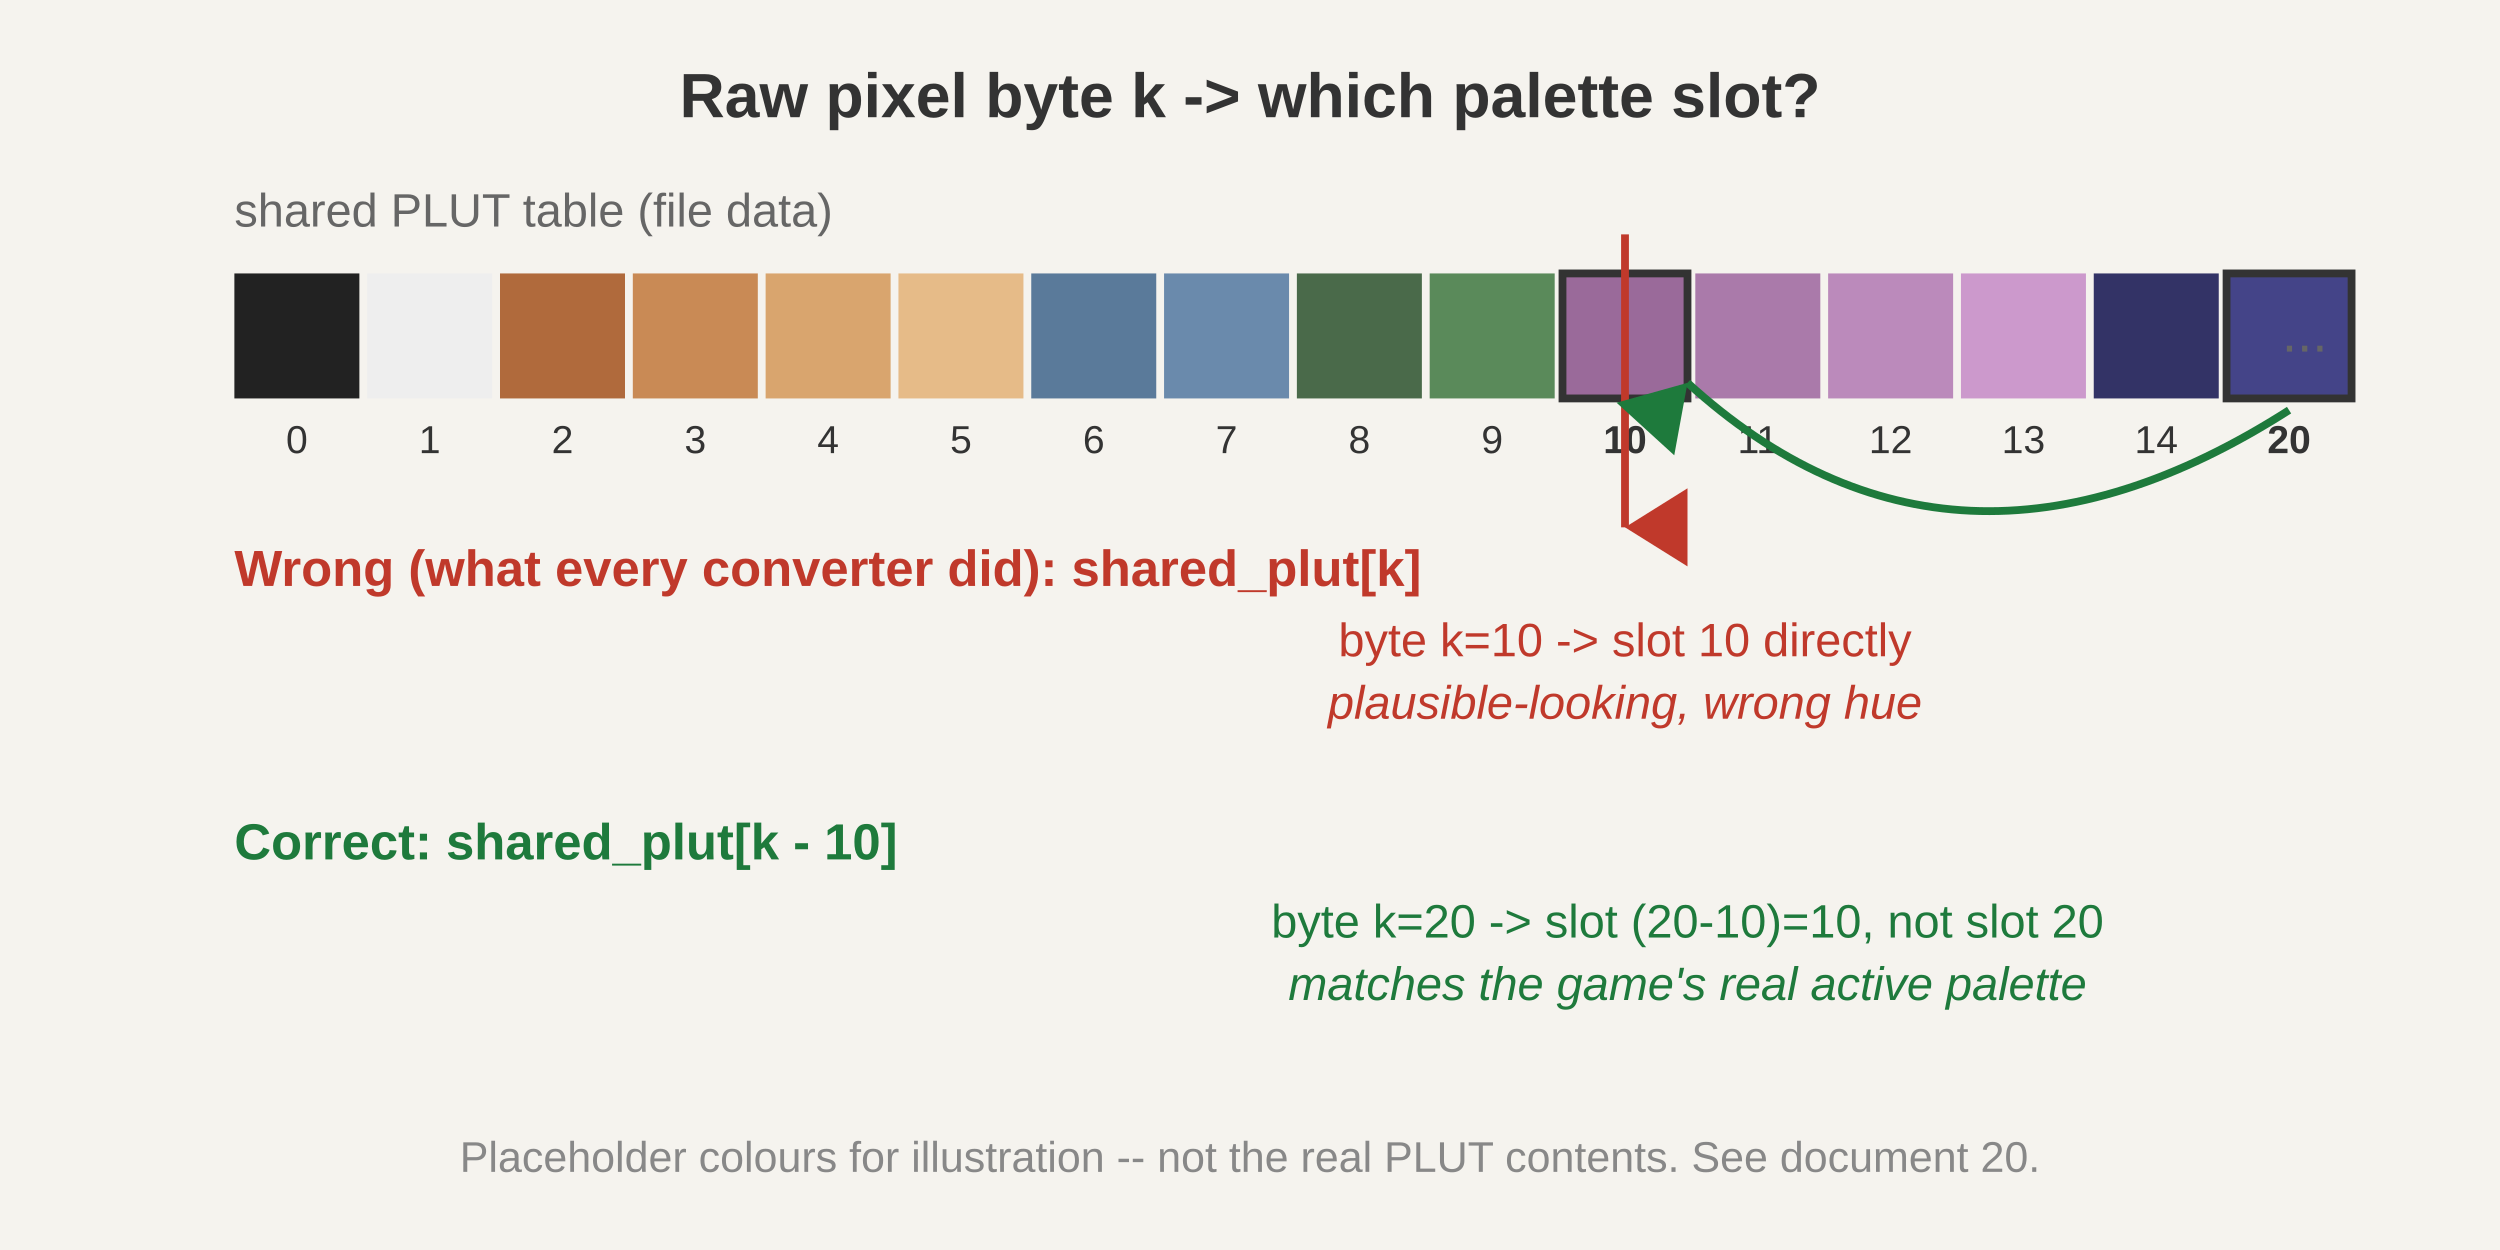
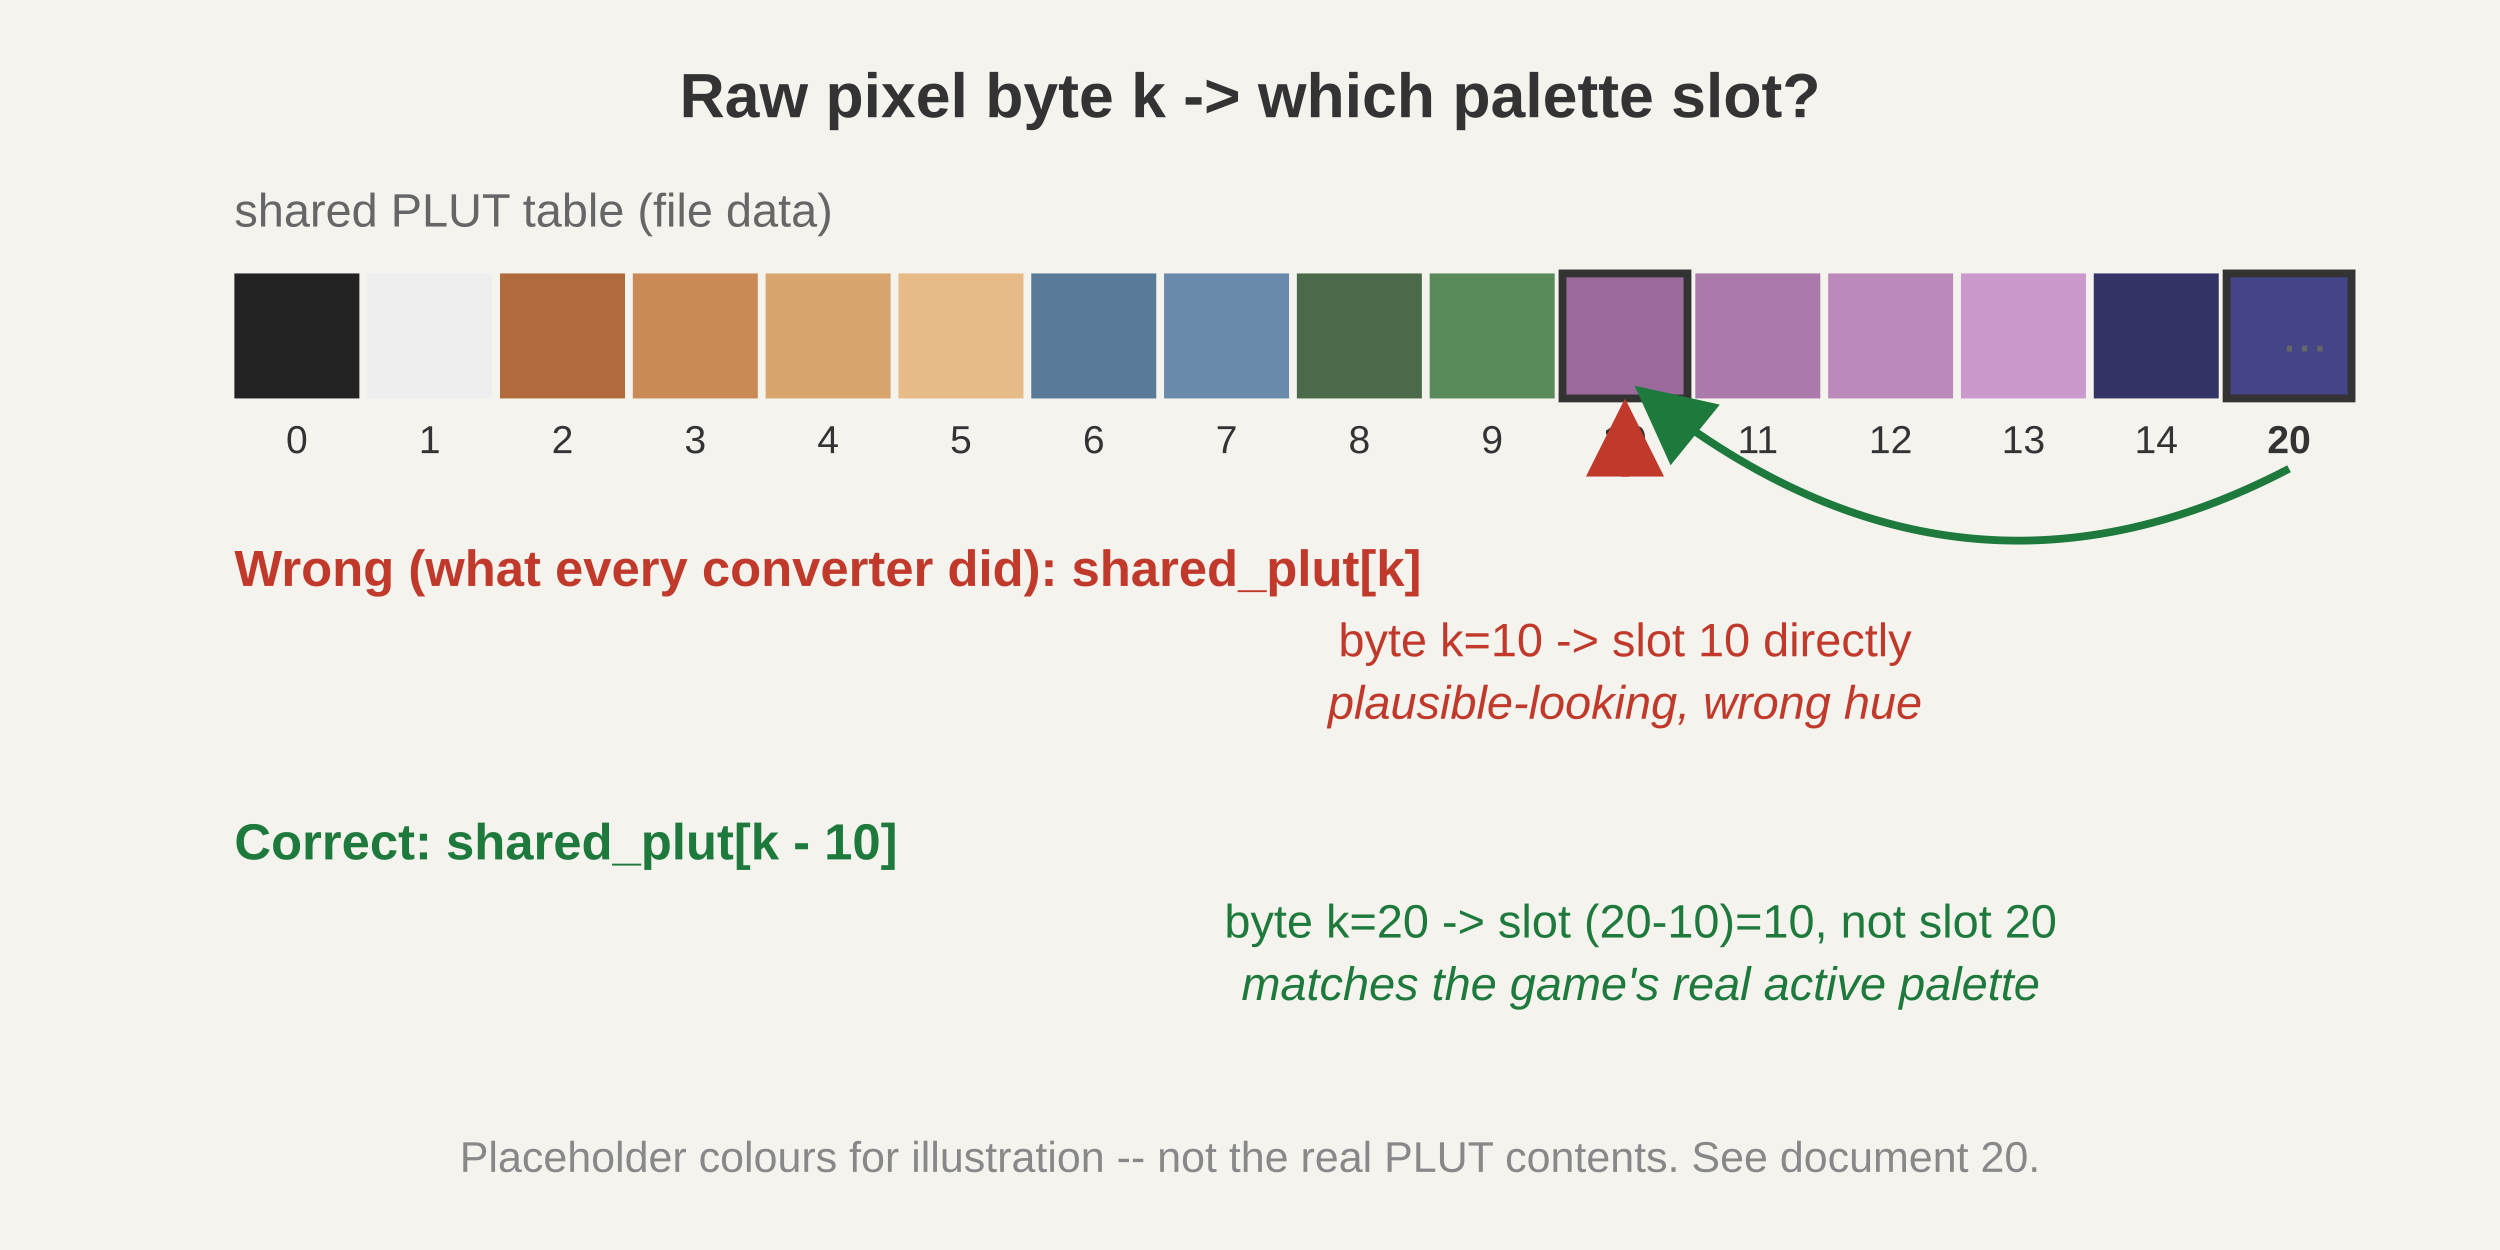
<svg xmlns="http://www.w3.org/2000/svg" viewBox="0 0 640 320" font-family="Verdana, Arial, sans-serif">
  <rect width="640" height="320" fill="#f5f3ee" />
  <text x="320" y="30" text-anchor="middle" font-size="16" font-weight="bold" fill="#333">Raw pixel byte k -&gt; which palette slot?</text>
  <g transform="translate(60,70)">
    <text x="0" y="-12" font-size="12" fill="#666">shared PLUT table (file data)</text>
    <g font-size="10" fill="#333" text-anchor="middle">
      <rect x="0" y="0" width="32" height="32" fill="#222222" />
      <text x="16" y="46">0</text>
      <rect x="34" y="0" width="32" height="32" fill="#eeeeee" />
      <text x="50" y="46">1</text>
      <rect x="68" y="0" width="32" height="32" fill="#b06a3c" />
      <text x="84" y="46">2</text>
      <rect x="102" y="0" width="32" height="32" fill="#c98a55" />
      <text x="118" y="46">3</text>
      <rect x="136" y="0" width="32" height="32" fill="#d9a56e" />
      <text x="152" y="46">4</text>
      <rect x="170" y="0" width="32" height="32" fill="#e6bb88" />
      <text x="186" y="46">5</text>
      <rect x="204" y="0" width="32" height="32" fill="#5a7a9a" />
      <text x="220" y="46">6</text>
      <rect x="238" y="0" width="32" height="32" fill="#6a8aac" />
      <text x="254" y="46">7</text>
      <rect x="272" y="0" width="32" height="32" fill="#4a6a4a" />
      <text x="288" y="46">8</text>
      <rect x="306" y="0" width="32" height="32" fill="#5a8a5a" />
      <text x="322" y="46">9</text>
      <rect x="340" y="0" width="32" height="32" fill="#9a6a9a" stroke="#333" stroke-width="2" />
      <text x="356" y="46" font-weight="bold">10</text>
      <rect x="374" y="0" width="32" height="32" fill="#aa7aaa" />
      <text x="390" y="46">11</text>
      <rect x="408" y="0" width="32" height="32" fill="#bb8abb" />
      <text x="424" y="46">12</text>
      <rect x="442" y="0" width="32" height="32" fill="#cc99cc" />
      <text x="458" y="46">13</text>
      <rect x="476" y="0" width="32" height="32" fill="#333366" />
      <text x="492" y="46">14</text>
      <rect x="510" y="0" width="32" height="32" fill="#444488" stroke="#333" stroke-width="2" />
      <text x="526" y="46" font-weight="bold">20</text>
      <text x="530" y="20" font-size="14" fill="#666">...</text>
    </g>
  </g>
  <g transform="translate(60,150)">
    <text x="0" y="0" font-size="13" fill="#c0392b" font-weight="bold">Wrong (what every converter did): shared_plut[k]</text>
-     <path d="M 356,-90 L 356,-15" stroke="#c0392b" stroke-width="2" fill="none" marker-end="url(#arrowRed)" />
+     <path d="M 356,-28 L 356,-46" stroke="#c0392b" stroke-width="2" fill="none" marker-end="url(#arrowRed)" />
    <text x="356" y="18" text-anchor="middle" font-size="12" fill="#c0392b">byte k=10 -&gt; slot 10 directly</text>
    <text x="356" y="34" text-anchor="middle" font-size="12" fill="#c0392b" font-style="italic">plausible-looking, wrong hue</text>
  </g>
  <g transform="translate(60,220)">
    <text x="0" y="0" font-size="13" fill="#1e7a3c" font-weight="bold">Correct: shared_plut[k - 10]</text>
-     <path d="M 526,-115 Q 440,-60 372,-122" stroke="#1e7a3c" stroke-width="2" fill="none" marker-end="url(#arrowGreen)" />
-     <text x="372" y="20" text-anchor="middle" font-size="12" fill="#1e7a3c">byte k=20 -&gt; slot (20-10)=10, not slot 20</text>
-     <text x="372" y="36" text-anchor="middle" font-size="12" fill="#1e7a3c" font-style="italic">matches the game's real active palette</text>
+     <path d="M 526,-100 Q 440,-55 360,-120" stroke="#1e7a3c" stroke-width="2" fill="none" marker-end="url(#arrowGreen)" />
+     <text x="360" y="20" text-anchor="middle" font-size="12" fill="#1e7a3c">byte k=20 -&gt; slot (20-10)=10, not slot 20</text>
+     <text x="360" y="36" text-anchor="middle" font-size="12" fill="#1e7a3c" font-style="italic">matches the game's real active palette</text>
  </g>
  <defs>
-     <marker id="arrowRed" markerWidth="10" markerHeight="10" refX="5" refY="8" orient="auto">
-       <path d="M0,0 L5,8 L10,0 z" fill="#c0392b" />
+     <marker id="arrowRed" markerWidth="10" markerHeight="10" refX="9" refY="5" orient="auto">
+       <path d="M0,0 L10,5 L0,10 z" fill="#c0392b" />
    </marker>
-     <marker id="arrowGreen" markerWidth="10" markerHeight="10" refX="5" refY="8" orient="auto">
-       <path d="M0,0 L5,8 L10,0 z" fill="#1e7a3c" />
+     <marker id="arrowGreen" markerWidth="10" markerHeight="10" refX="9" refY="5" orient="auto">
+       <path d="M0,0 L10,5 L0,10 z" fill="#1e7a3c" />
    </marker>
  </defs>
  <text x="320" y="300" text-anchor="middle" font-size="11" fill="#888">Placeholder colours for illustration -- not the real PLUT contents. See document 20.</text>
</svg>
